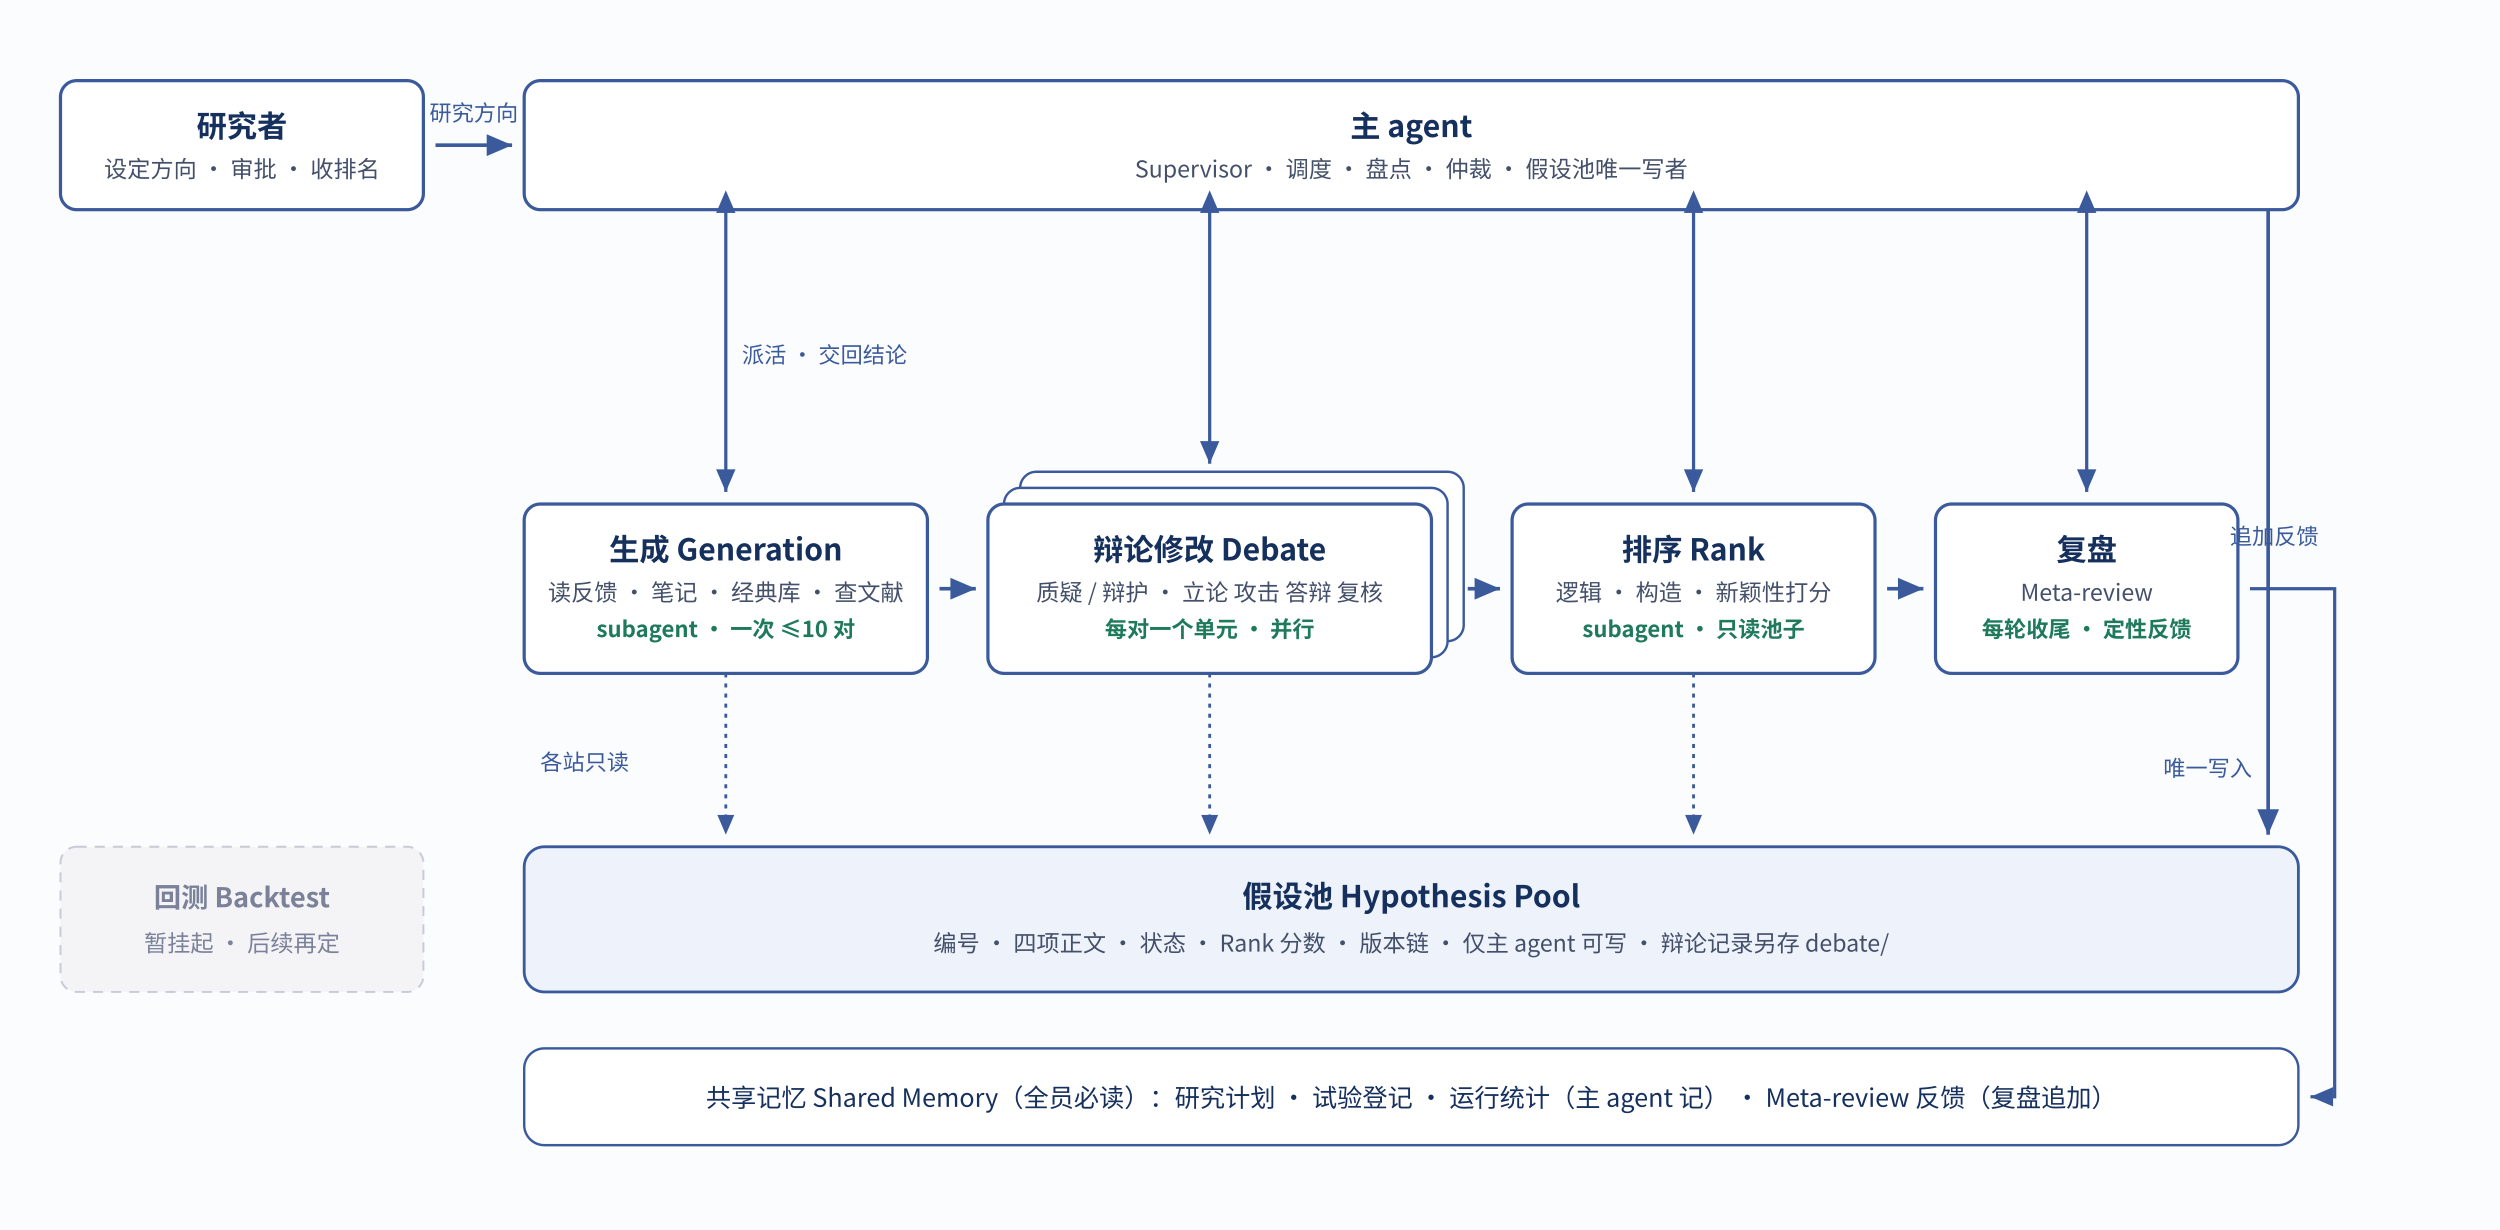
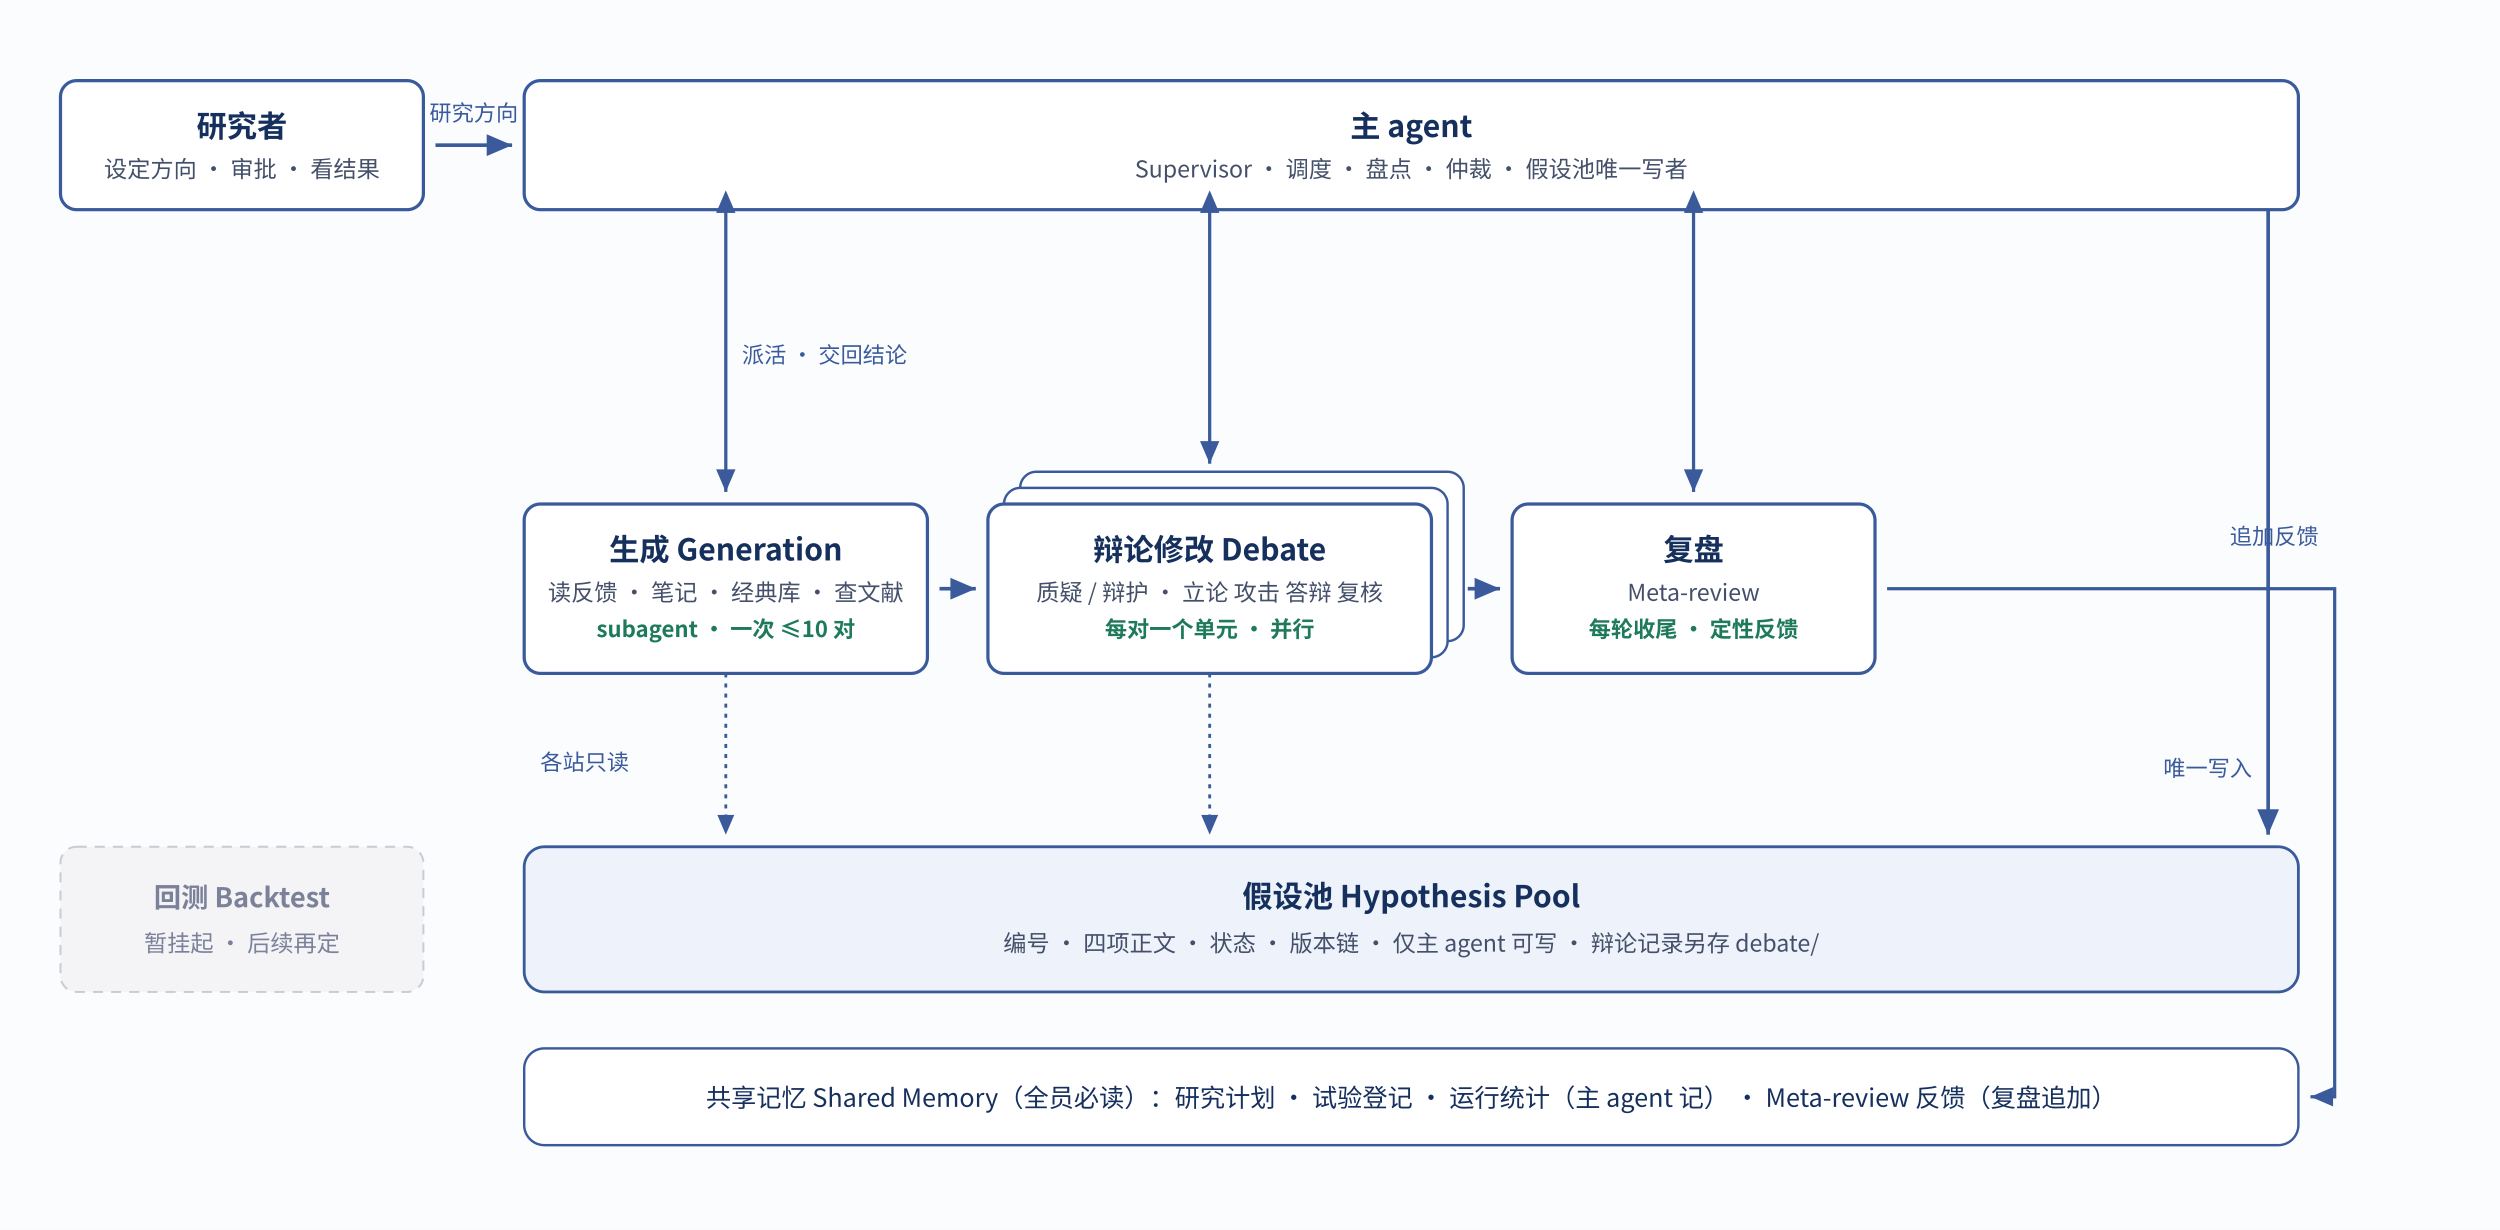
<svg xmlns="http://www.w3.org/2000/svg" viewBox="0 0 1240 610">
  <rect x="0" y="0" width="1240" height="610" fill="#fbfcfe" />
  <style>
  .box { fill:#ffffff; stroke:#3a5a9c; stroke-width:1.6; }
  .t { font-size:15px; font-weight:700; fill:#16305e; font-family:"PingFang SC","Microsoft YaHei","Noto Sans CJK SC",sans-serif; }
  .s { font-size:11.5px; fill:#44506a; font-family:"PingFang SC","Microsoft YaHei","Noto Sans CJK SC",sans-serif; }
  .e { font-size:11px; font-weight:700; fill:#1e7a5a; font-family:"PingFang SC","Microsoft YaHei","Noto Sans CJK SC",sans-serif; }
  .al { font-size:11px; fill:#3a5a9c; font-family:"PingFang SC","Microsoft YaHei","Noto Sans CJK SC",sans-serif; }
  text { font-family:"PingFang SC","Microsoft YaHei","Noto Sans CJK SC",sans-serif; }
</style>
  <defs>
    <marker id="ah" markerWidth="8" markerHeight="8" refX="7" refY="3" orient="auto">
      <path d="M0,0 L7,3 L0,6 Z" fill="#3a5a9c" />
    </marker>
    <marker id="ahs" markerWidth="8" markerHeight="8" refX="1" refY="3" orient="auto-start-reverse">
      <path d="M0,0 L7,3 L0,6 Z" fill="#3a5a9c" />
    </marker>
  </defs>
  <rect class="box" x="30" y="40" width="180" height="64" rx="8" />
  <text x="120" y="68" text-anchor="middle" class="t">研究者</text>
-   <text x="120" y="88" text-anchor="middle" class="s">设定方向 · 审批 · 收排名</text>
+   <text x="120" y="88" text-anchor="middle" class="s">设定方向 · 审批 · 看结果</text>
  <rect class="box" x="260" y="40" width="880" height="64" rx="8" />
  <text x="700" y="68" text-anchor="middle" class="t">主 agent</text>
  <text x="700" y="88" text-anchor="middle" class="s">Supervisor · 调度 · 盘点 · 仲裁 · 假设池唯一写者</text>
  <path d="M216,72 L254,72" stroke="#3a5a9c" stroke-width="1.8" fill="none" marker-end="url(#ah)" />
  <text x="235" y="60" text-anchor="middle" class="al">研究方向</text>
  <path d="M360,104 L360,244" stroke="#3a5a9c" stroke-width="1.6" fill="none" marker-start="url(#ahs)" marker-end="url(#ah)" />
  <path d="M600,104 L600,230" stroke="#3a5a9c" stroke-width="1.6" fill="none" marker-start="url(#ahs)" marker-end="url(#ah)" />
  <path d="M840,104 L840,244" stroke="#3a5a9c" stroke-width="1.6" fill="none" marker-start="url(#ahs)" marker-end="url(#ah)" />
-   <path d="M1035,104 L1035,244" stroke="#3a5a9c" stroke-width="1.6" fill="none" marker-start="url(#ahs)" marker-end="url(#ah)" />
  <text x="368" y="180" class="al">派活 · 交回结论</text>
  <rect class="box" x="260" y="250" width="200" height="84" rx="8" />
  <text x="360" y="278" text-anchor="middle" class="t">生成 Generation</text>
  <text x="360" y="298" text-anchor="middle" class="s">读反馈 · 笔记 · 经典库 · 查文献</text>
  <text x="360" y="316" text-anchor="middle" class="e">subagent · 一次 ≤10 对</text>
  <rect x="506" y="234" width="220" height="84" fill="#ffffff" stroke="#3a5a9c" stroke-width="1.2" rx="8" />
  <rect x="498" y="242" width="220" height="84" fill="#ffffff" stroke="#3a5a9c" stroke-width="1.2" rx="8" />
  <rect class="box" x="490" y="250" width="220" height="84" rx="8" />
  <text x="600" y="278" text-anchor="middle" class="t">辩论修改 Debate</text>
  <text x="600" y="298" text-anchor="middle" class="s">质疑 / 辩护 · 立论 攻击 答辩 复核</text>
  <text x="600" y="316" text-anchor="middle" class="e">每对一个单元 · 并行</text>
  <rect class="box" x="750" y="250" width="180" height="84" rx="8" />
-   <text x="840" y="278" text-anchor="middle" class="t">排序 Rank</text>
-   <text x="840" y="298" text-anchor="middle" class="s">逻辑 · 构造 · 新颖性打分</text>
-   <text x="840" y="316" text-anchor="middle" class="e">subagent · 只读池子</text>
-   <rect class="box" x="960" y="250" width="150" height="84" rx="8" />
-   <text x="1035" y="278" text-anchor="middle" class="t">复盘</text>
-   <text x="1035" y="298" text-anchor="middle" class="s">Meta-review</text>
-   <text x="1035" y="316" text-anchor="middle" class="e">每轮收尾 · 定性反馈</text>
+   <text x="840" y="278" text-anchor="middle" class="t">复盘</text>
+   <text x="840" y="298" text-anchor="middle" class="s">Meta-review</text>
+   <text x="840" y="316" text-anchor="middle" class="e">每轮收尾 · 定性反馈</text>
  <path d="M466,292 L484,292" stroke="#3a5a9c" stroke-width="1.8" fill="none" marker-end="url(#ah)" />
  <path d="M728,292 L744,292" stroke="#3a5a9c" stroke-width="1.8" fill="none" marker-end="url(#ah)" />
-   <path d="M936,292 L954,292" stroke="#3a5a9c" stroke-width="1.8" fill="none" marker-end="url(#ah)" />
  <path d="M360,334 L360,414" stroke="#3a5a9c" stroke-width="1.4" stroke-dasharray="2 3" fill="none" marker-end="url(#ah)" />
  <path d="M600,334 L600,414" stroke="#3a5a9c" stroke-width="1.4" stroke-dasharray="2 3" fill="none" marker-end="url(#ah)" />
-   <path d="M840,334 L840,414" stroke="#3a5a9c" stroke-width="1.4" stroke-dasharray="2 3" fill="none" marker-end="url(#ah)" />
  <text x="268" y="382" class="al">各站只读</text>
  <path d="M1125,104 L1125,414" stroke="#3a5a9c" stroke-width="1.8" fill="none" marker-end="url(#ah)" />
  <text x="1117" y="385" text-anchor="end" class="al">唯一写入</text>
  <rect x="30" y="420" width="180" height="72" fill="#f4f4f6" stroke="#c9ccd6" stroke-dasharray="5 4" rx="8" />
  <text x="120" y="450" text-anchor="middle" class="t" style="font-size:13.5px; fill:#7a8199;">回测 Backtest</text>
  <text x="120" y="472" text-anchor="middle" class="s" style="fill:#7a8199">暂挂起 · 后续再定</text>
  <rect x="260" y="420" width="880" height="72" fill="#eef3fb" stroke="#3a5a9c" stroke-width="1.4" rx="10" />
  <text x="700" y="450" text-anchor="middle" class="t">假设池 Hypothesis Pool</text>
-   <text x="700" y="472" text-anchor="middle" class="s">编号 · 四项正文 · 状态 · Rank 分数 · 版本链 · 仅主 agent 可写 · 辩论记录另存 debate/</text>
-   <path d="M1116,292 L1158,292 L1158,544 L1146,544" stroke="#3a5a9c" stroke-width="1.6" fill="none" marker-end="url(#ah)" />
+   <text x="700" y="472" text-anchor="middle" class="s">编号 · 四项正文 · 状态 · 版本链 · 仅主 agent 可写 · 辩论记录另存 debate/</text>
+   <path d="M936,292 L1158,292 L1158,544 L1146,544" stroke="#3a5a9c" stroke-width="1.6" fill="none" marker-end="url(#ah)" />
  <text x="1150" y="270" text-anchor="end" class="al">追加反馈</text>
  <rect x="260" y="520" width="880" height="48" fill="#ffffff" stroke="#3a5a9c" stroke-width="1.2" rx="10" />
  <text x="700" y="549" text-anchor="middle" style="font-size:12.5px; fill:#16305e;">共享记忆 Shared Memory（全员必读）：研究计划 · 试验登记 · 运行统计（主 agent 记） · Meta-review 反馈（复盘追加）</text>
</svg>
